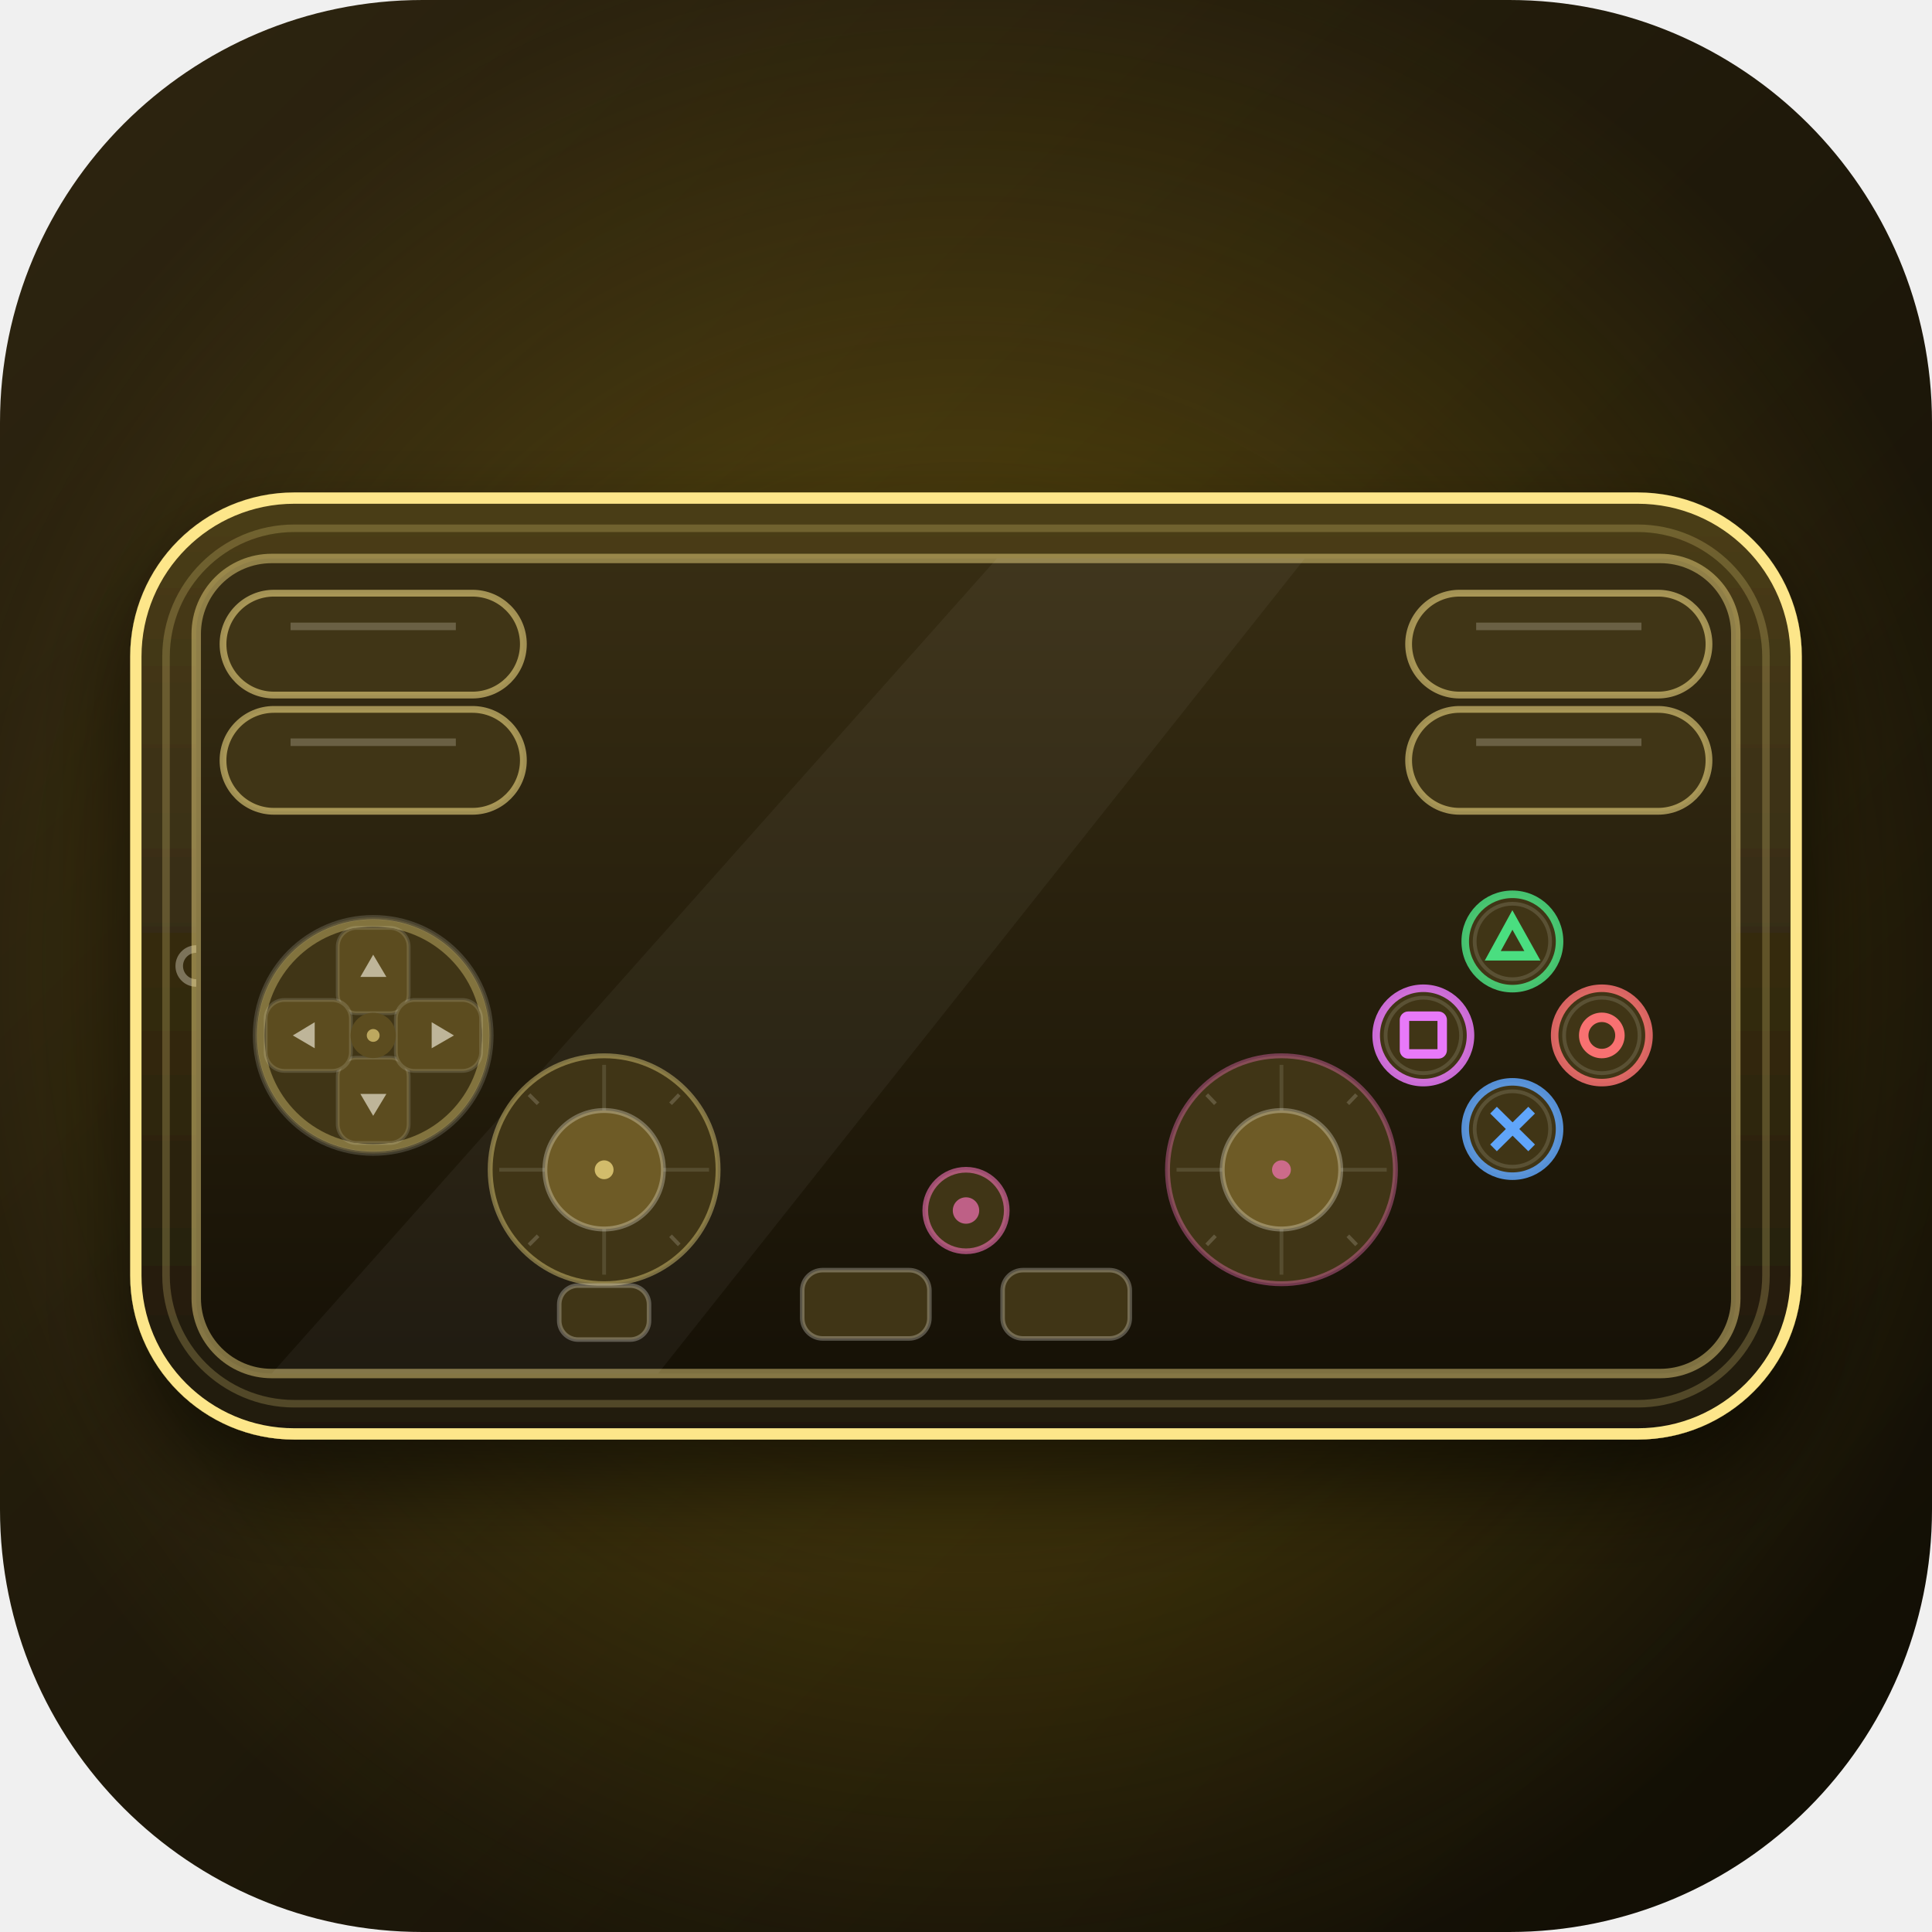
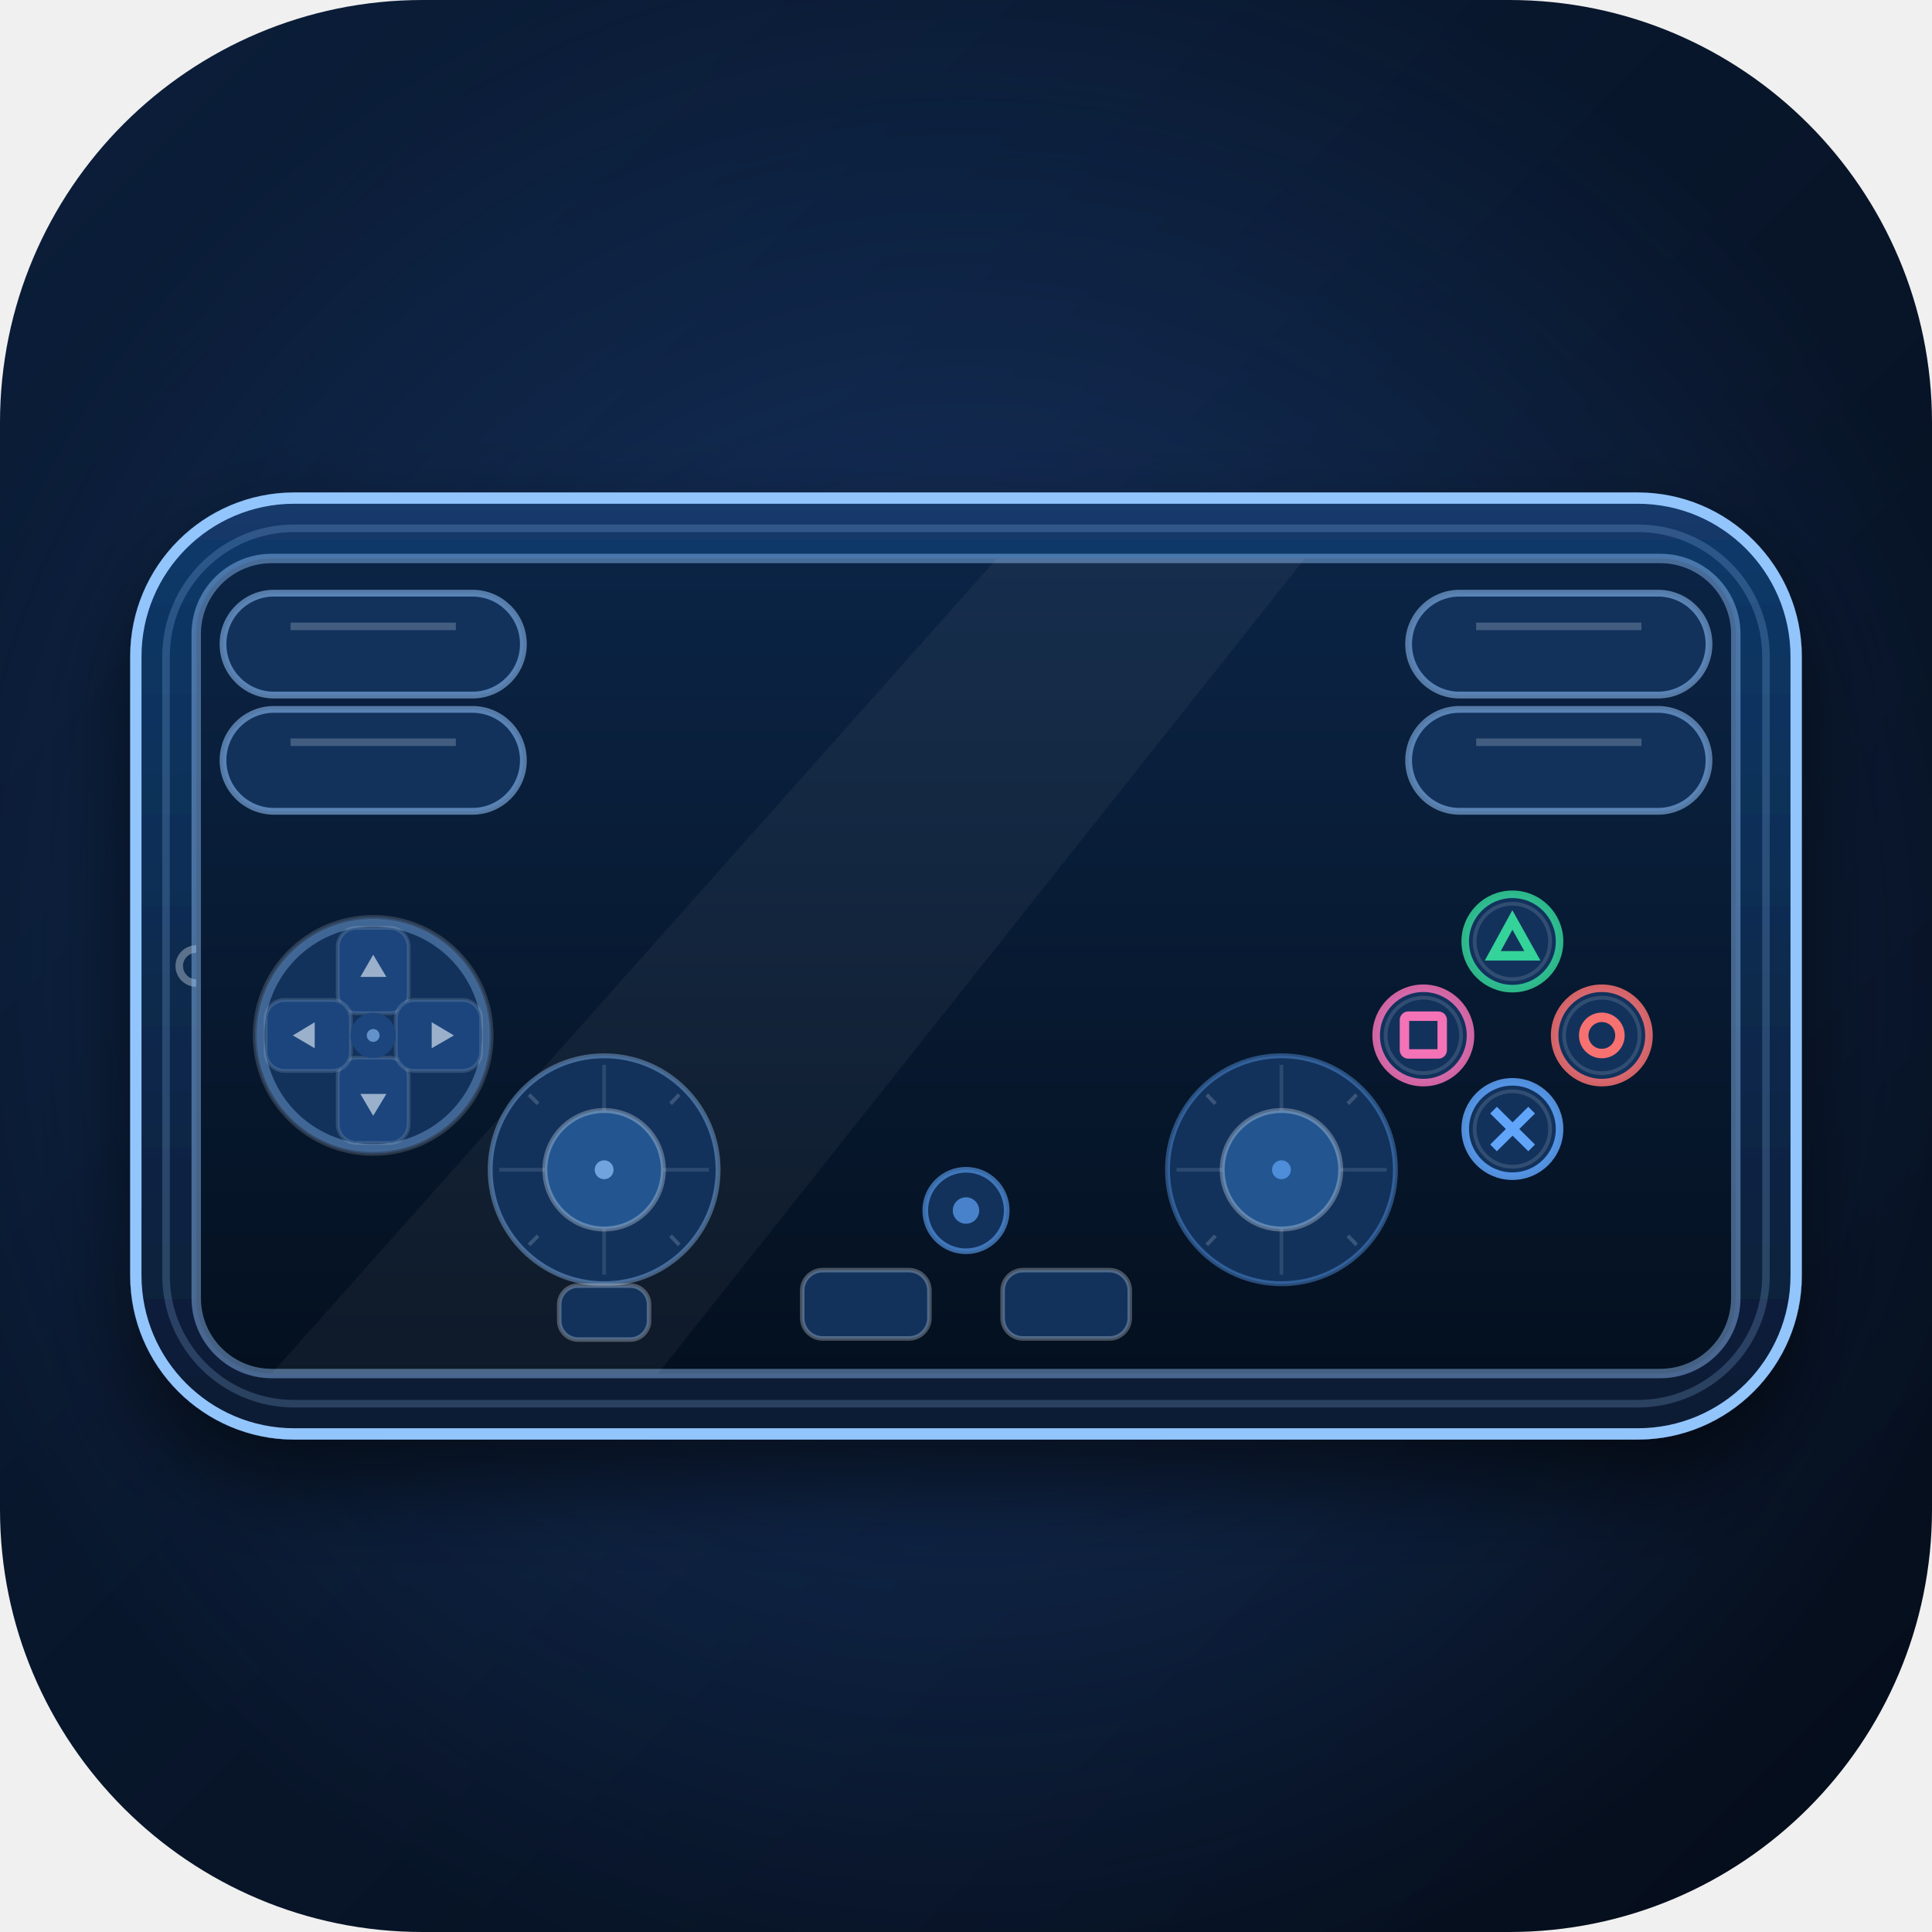
<svg xmlns="http://www.w3.org/2000/svg" viewBox="0 0 512 512" width="512" height="512">
  <defs>
    <linearGradient id="tile" x1="0" y1="0" x2="1" y2="1">
-       <stop offset="0" stop-color="#2E2510" />
-       <stop offset="1" stop-color="#100D04" />
+       <stop offset="0" stop-color="#0B1E3A" />
+       <stop offset="1" stop-color="#050D1A" />
    </linearGradient>
    <linearGradient id="phone" x1="0" y1="0" x2="0" y2="1">
-       <stop offset="0" stop-color="#4A3D18" />
-       <stop offset="1" stop-color="#1F190A" />
+       <stop offset="0" stop-color="#123A6B" />
+       <stop offset="1" stop-color="#071B33" />
    </linearGradient>
    <linearGradient id="scr" x1="0" y1="0" x2="0" y2="1">
-       <stop offset="0" stop-color="#372D13" />
-       <stop offset="1" stop-color="#161106" />
+       <stop offset="0" stop-color="#0B2445" />
+       <stop offset="1" stop-color="#04101F" />
    </linearGradient>
    <radialGradient id="halo" cx="50%" cy="50%" r="55%">
-       <stop offset="0" stop-color="#FACC15" stop-opacity="0.30" />
-       <stop offset="1" stop-color="#FACC15" stop-opacity="0" />
+       <stop offset="0" stop-color="#3B82F6" stop-opacity="0.30" />
+       <stop offset="1" stop-color="#3B82F6" stop-opacity="0" />
    </radialGradient>
    <filter id="shadow" x="-30%" y="-50%" width="160%" height="220%">
      <feDropShadow dx="0" dy="12" stdDeviation="12" flood-color="#000" flood-opacity="0.6" />
    </filter>
  </defs>
  <rect width="512" height="512" rx="112" fill="url(#tile)" />
  <rect width="512" height="512" rx="112" fill="url(#halo)" />
  <g filter="url(#shadow)">
-     <rect x="36.0" y="132.0" width="440.0" height="248.0" rx="42.0" fill="url(#phone)" fill-opacity="1" stroke="#FDE68A" stroke-width="3" stroke-opacity="1" />
+     <rect x="36.0" y="132.0" width="440.0" height="248.0" rx="42.0" fill="url(#phone)" fill-opacity="1" stroke="#93C5FD" stroke-width="3" stroke-opacity="1" />
  </g>
-   <rect x="44.0" y="140.0" width="424.0" height="232.0" rx="34.0" fill="none" stroke="#FDE68A" stroke-width="2" stroke-opacity="0.22" />
-   <circle cx="52.0" cy="256.0" r="4.5" fill="none" stroke="#FFFBEB" stroke-width="2" stroke-opacity="0.35" />
-   <rect x="52.0" y="148.0" width="408.0" height="216.0" rx="20.0" fill="url(#scr)" fill-opacity="1" stroke="#FDE68A" stroke-width="2.5" stroke-opacity="0.45" />
+   <rect x="44.0" y="140.0" width="424.0" height="232.0" rx="34.0" fill="none" stroke="#93C5FD" stroke-width="2" stroke-opacity="0.22" />
+   <circle cx="52.0" cy="256.0" r="4.5" fill="none" stroke="#EFF6FF" stroke-width="2" stroke-opacity="0.35" />
+   <rect x="52.0" y="148.0" width="408.0" height="216.0" rx="20.0" fill="url(#scr)" fill-opacity="1" stroke="#93C5FD" stroke-width="2.5" stroke-opacity="0.45" />
  <polygon points="72.0,364.0 264.2,148.0 345.8,148.0 174.4,364.0" fill="#FFFFFF" fill-opacity="0.045" />
-   <rect x="59.1" y="157.2" width="79.6" height="27.0" rx="13.5" fill="#403516" fill-opacity="1" stroke="#FDE68A" stroke-width="1.8" stroke-opacity="0.55" />
-   <line x1="77.0" y1="166.0" x2="120.8" y2="166.0" stroke="#FFFBEB" stroke-width="2" stroke-opacity="0.22" />
-   <rect x="59.1" y="188.0" width="79.6" height="27.0" rx="13.5" fill="#403516" fill-opacity="1" stroke="#FDE68A" stroke-width="1.8" stroke-opacity="0.55" />
-   <line x1="77.0" y1="196.7" x2="120.8" y2="196.7" stroke="#FFFBEB" stroke-width="2" stroke-opacity="0.22" />
-   <rect x="373.3" y="157.2" width="79.6" height="27.0" rx="13.5" fill="#403516" fill-opacity="1" stroke="#FDE68A" stroke-width="1.8" stroke-opacity="0.55" />
-   <line x1="391.2" y1="166.0" x2="435.0" y2="166.0" stroke="#FFFBEB" stroke-width="2" stroke-opacity="0.22" />
-   <rect x="373.3" y="188.0" width="79.6" height="27.0" rx="13.5" fill="#403516" fill-opacity="1" stroke="#FDE68A" stroke-width="1.8" stroke-opacity="0.55" />
-   <line x1="391.2" y1="196.7" x2="435.0" y2="196.7" stroke="#FFFBEB" stroke-width="2" stroke-opacity="0.22" />
-   <circle cx="98.9" cy="274.4" r="31.3" fill="#403516" fill-opacity="1" stroke="#FFFBEB" stroke-width="1.2" stroke-opacity="0.16" />
-   <circle cx="98.9" cy="274.4" r="29.8" fill="none" stroke="#FDE68A" stroke-width="2" stroke-opacity="0.35" />
-   <rect x="89.5" y="245.9" width="18.8" height="22.6" rx="5.0" fill="#5C4C1F" fill-opacity="1" stroke="#FFFBEB" stroke-width="1" stroke-opacity="0.14" />
-   <rect x="89.5" y="280.3" width="18.8" height="22.6" rx="5.0" fill="#5C4C1F" fill-opacity="1" stroke="#FFFBEB" stroke-width="1" stroke-opacity="0.14" />
-   <rect x="70.4" y="265.0" width="22.6" height="18.8" rx="5.0" fill="#5C4C1F" fill-opacity="1" stroke="#FFFBEB" stroke-width="1" stroke-opacity="0.14" />
-   <rect x="104.9" y="265.0" width="22.6" height="18.8" rx="5.0" fill="#5C4C1F" fill-opacity="1" stroke="#FFFBEB" stroke-width="1" stroke-opacity="0.14" />
-   <polygon points="98.9,253.0 95.5,258.9 102.4,258.9" fill="#FFFBEB" fill-opacity="0.6" />
-   <polygon points="98.9,295.7 95.5,289.9 102.4,289.9" fill="#FFFBEB" fill-opacity="0.6" />
-   <polygon points="77.6,274.4 83.4,270.9 83.4,277.8" fill="#FFFBEB" fill-opacity="0.6" />
-   <polygon points="120.3,274.4 114.4,270.9 114.4,277.8" fill="#FFFBEB" fill-opacity="0.6" />
-   <circle cx="98.9" cy="274.4" r="6.0" fill="#5C4C1F" fill-opacity="1" />
-   <circle cx="98.9" cy="274.4" r="1.7" fill="#FDE68A" fill-opacity="0.6" />
-   <circle cx="160.1" cy="310.0" r="30.2" fill="#403516" fill-opacity="1" stroke="#FDE68A" stroke-width="1.3" stroke-opacity="0.4" />
-   <line x1="132.3" y1="310.0" x2="187.9" y2="310.0" stroke="#FFFBEB" stroke-width="1" stroke-opacity="0.12" />
-   <line x1="160.1" y1="282.2" x2="160.1" y2="337.8" stroke="#FFFBEB" stroke-width="1" stroke-opacity="0.12" />
-   <line x1="177.7" y1="327.5" x2="180.0" y2="329.9" stroke="#FFFBEB" stroke-width="1" stroke-opacity="0.18" />
-   <line x1="142.6" y1="327.5" x2="140.2" y2="329.9" stroke="#FFFBEB" stroke-width="1" stroke-opacity="0.18" />
-   <line x1="142.6" y1="292.5" x2="140.2" y2="290.1" stroke="#FFFBEB" stroke-width="1" stroke-opacity="0.18" />
-   <line x1="177.7" y1="292.5" x2="180.0" y2="290.1" stroke="#FFFBEB" stroke-width="1" stroke-opacity="0.18" />
-   <circle cx="160.1" cy="310.0" r="15.7" fill="#6E5B26" fill-opacity="1" stroke="#FFFBEB" stroke-width="1.3" stroke-opacity="0.3" />
-   <circle cx="160.1" cy="310.0" r="2.5" fill="#FDE68A" fill-opacity="0.7" />
-   <circle cx="339.6" cy="310.0" r="30.2" fill="#403516" fill-opacity="1" stroke="#F472B6" stroke-width="1.3" stroke-opacity="0.4" />
-   <line x1="311.8" y1="310.0" x2="367.5" y2="310.0" stroke="#FFFBEB" stroke-width="1" stroke-opacity="0.12" />
-   <line x1="339.6" y1="282.2" x2="339.6" y2="337.8" stroke="#FFFBEB" stroke-width="1" stroke-opacity="0.12" />
-   <line x1="357.2" y1="327.5" x2="359.5" y2="329.9" stroke="#FFFBEB" stroke-width="1" stroke-opacity="0.18" />
-   <line x1="322.1" y1="327.5" x2="319.8" y2="329.9" stroke="#FFFBEB" stroke-width="1" stroke-opacity="0.18" />
-   <line x1="322.1" y1="292.5" x2="319.8" y2="290.1" stroke="#FFFBEB" stroke-width="1" stroke-opacity="0.18" />
-   <line x1="357.2" y1="292.5" x2="359.5" y2="290.1" stroke="#FFFBEB" stroke-width="1" stroke-opacity="0.18" />
-   <circle cx="339.6" cy="310.0" r="15.7" fill="#6E5B26" fill-opacity="1" stroke="#FFFBEB" stroke-width="1.3" stroke-opacity="0.3" />
-   <circle cx="339.6" cy="310.0" r="2.5" fill="#F472B6" fill-opacity="0.7" />
-   <circle cx="400.8" cy="249.5" r="12.5" fill="#403516" fill-opacity="1" stroke="#4ADE80" stroke-width="2" stroke-opacity="0.85" />
-   <circle cx="400.8" cy="249.5" r="10.0" fill="none" stroke="#FFFBEB" stroke-width="1" stroke-opacity="0.14" />
-   <polygon points="400.8,243.8 406.1,253.3 395.6,253.3" fill="none" stroke="#4ADE80" stroke-width="2.506" />
-   <circle cx="424.5" cy="274.4" r="12.5" fill="#403516" fill-opacity="1" stroke="#F87171" stroke-width="2" stroke-opacity="0.85" />
-   <circle cx="424.5" cy="274.4" r="10.0" fill="none" stroke="#FFFBEB" stroke-width="1" stroke-opacity="0.14" />
+   <rect x="59.1" y="157.2" width="79.6" height="27.0" rx="13.5" fill="#12325C" fill-opacity="1" stroke="#93C5FD" stroke-width="1.8" stroke-opacity="0.55" />
+   <line x1="77.0" y1="166.0" x2="120.8" y2="166.0" stroke="#EFF6FF" stroke-width="2" stroke-opacity="0.22" />
+   <rect x="59.1" y="188.0" width="79.6" height="27.0" rx="13.5" fill="#12325C" fill-opacity="1" stroke="#93C5FD" stroke-width="1.8" stroke-opacity="0.55" />
+   <line x1="77.0" y1="196.7" x2="120.8" y2="196.7" stroke="#EFF6FF" stroke-width="2" stroke-opacity="0.22" />
+   <rect x="373.3" y="157.2" width="79.6" height="27.0" rx="13.5" fill="#12325C" fill-opacity="1" stroke="#93C5FD" stroke-width="1.8" stroke-opacity="0.55" />
+   <line x1="391.2" y1="166.0" x2="435.0" y2="166.0" stroke="#EFF6FF" stroke-width="2" stroke-opacity="0.22" />
+   <rect x="373.3" y="188.0" width="79.6" height="27.0" rx="13.5" fill="#12325C" fill-opacity="1" stroke="#93C5FD" stroke-width="1.8" stroke-opacity="0.55" />
+   <line x1="391.2" y1="196.7" x2="435.0" y2="196.7" stroke="#EFF6FF" stroke-width="2" stroke-opacity="0.22" />
+   <circle cx="98.9" cy="274.4" r="31.3" fill="#12325C" fill-opacity="1" stroke="#EFF6FF" stroke-width="1.2" stroke-opacity="0.16" />
+   <circle cx="98.9" cy="274.4" r="29.8" fill="none" stroke="#93C5FD" stroke-width="2" stroke-opacity="0.35" />
+   <rect x="89.5" y="245.9" width="18.8" height="22.6" rx="5.0" fill="#1B457C" fill-opacity="1" stroke="#EFF6FF" stroke-width="1" stroke-opacity="0.14" />
+   <rect x="89.5" y="280.3" width="18.8" height="22.6" rx="5.0" fill="#1B457C" fill-opacity="1" stroke="#EFF6FF" stroke-width="1" stroke-opacity="0.14" />
+   <rect x="70.4" y="265.0" width="22.6" height="18.8" rx="5.0" fill="#1B457C" fill-opacity="1" stroke="#EFF6FF" stroke-width="1" stroke-opacity="0.14" />
+   <rect x="104.9" y="265.0" width="22.6" height="18.8" rx="5.0" fill="#1B457C" fill-opacity="1" stroke="#EFF6FF" stroke-width="1" stroke-opacity="0.14" />
+   <polygon points="98.9,253.0 95.5,258.9 102.4,258.9" fill="#EFF6FF" fill-opacity="0.6" />
+   <polygon points="98.9,295.7 95.5,289.9 102.4,289.9" fill="#EFF6FF" fill-opacity="0.6" />
+   <polygon points="77.6,274.4 83.4,270.9 83.4,277.8" fill="#EFF6FF" fill-opacity="0.6" />
+   <polygon points="120.3,274.4 114.4,270.9 114.4,277.8" fill="#EFF6FF" fill-opacity="0.6" />
+   <circle cx="98.9" cy="274.4" r="6.0" fill="#1B457C" fill-opacity="1" />
+   <circle cx="98.9" cy="274.4" r="1.7" fill="#93C5FD" fill-opacity="0.6" />
+   <circle cx="160.1" cy="310.0" r="30.2" fill="#12325C" fill-opacity="1" stroke="#93C5FD" stroke-width="1.3" stroke-opacity="0.4" />
+   <line x1="132.3" y1="310.0" x2="187.9" y2="310.0" stroke="#EFF6FF" stroke-width="1" stroke-opacity="0.12" />
+   <line x1="160.1" y1="282.2" x2="160.1" y2="337.8" stroke="#EFF6FF" stroke-width="1" stroke-opacity="0.12" />
+   <line x1="177.7" y1="327.5" x2="180.0" y2="329.9" stroke="#EFF6FF" stroke-width="1" stroke-opacity="0.18" />
+   <line x1="142.6" y1="327.5" x2="140.2" y2="329.9" stroke="#EFF6FF" stroke-width="1" stroke-opacity="0.18" />
+   <line x1="142.6" y1="292.5" x2="140.2" y2="290.1" stroke="#EFF6FF" stroke-width="1" stroke-opacity="0.18" />
+   <line x1="177.7" y1="292.5" x2="180.0" y2="290.1" stroke="#EFF6FF" stroke-width="1" stroke-opacity="0.18" />
+   <circle cx="160.1" cy="310.0" r="15.7" fill="#235690" fill-opacity="1" stroke="#EFF6FF" stroke-width="1.3" stroke-opacity="0.3" />
+   <circle cx="160.1" cy="310.0" r="2.5" fill="#93C5FD" fill-opacity="0.7" />
+   <circle cx="339.6" cy="310.0" r="30.2" fill="#12325C" fill-opacity="1" stroke="#60A5FA" stroke-width="1.3" stroke-opacity="0.4" />
+   <line x1="311.8" y1="310.0" x2="367.5" y2="310.0" stroke="#EFF6FF" stroke-width="1" stroke-opacity="0.12" />
+   <line x1="339.6" y1="282.2" x2="339.6" y2="337.8" stroke="#EFF6FF" stroke-width="1" stroke-opacity="0.12" />
+   <line x1="357.2" y1="327.5" x2="359.5" y2="329.9" stroke="#EFF6FF" stroke-width="1" stroke-opacity="0.18" />
+   <line x1="322.1" y1="327.5" x2="319.8" y2="329.9" stroke="#EFF6FF" stroke-width="1" stroke-opacity="0.18" />
+   <line x1="322.1" y1="292.5" x2="319.8" y2="290.1" stroke="#EFF6FF" stroke-width="1" stroke-opacity="0.18" />
+   <line x1="357.2" y1="292.5" x2="359.5" y2="290.1" stroke="#EFF6FF" stroke-width="1" stroke-opacity="0.18" />
+   <circle cx="339.6" cy="310.0" r="15.7" fill="#235690" fill-opacity="1" stroke="#EFF6FF" stroke-width="1.3" stroke-opacity="0.3" />
+   <circle cx="339.6" cy="310.0" r="2.5" fill="#60A5FA" fill-opacity="0.7" />
+   <circle cx="400.8" cy="249.5" r="12.5" fill="#12325C" fill-opacity="1" stroke="#34D399" stroke-width="2" stroke-opacity="0.85" />
+   <circle cx="400.8" cy="249.5" r="10.0" fill="none" stroke="#EFF6FF" stroke-width="1" stroke-opacity="0.14" />
+   <polygon points="400.8,243.8 406.1,253.3 395.6,253.3" fill="none" stroke="#34D399" stroke-width="2.506" />
+   <circle cx="424.5" cy="274.4" r="12.5" fill="#12325C" fill-opacity="1" stroke="#F87171" stroke-width="2" stroke-opacity="0.85" />
+   <circle cx="424.5" cy="274.4" r="10.0" fill="none" stroke="#EFF6FF" stroke-width="1" stroke-opacity="0.14" />
  <circle cx="424.5" cy="274.4" r="4.8" fill="none" stroke="#F87171" stroke-width="2.506" stroke-opacity="1" />
-   <circle cx="400.8" cy="299.2" r="12.5" fill="#403516" fill-opacity="1" stroke="#60A5FA" stroke-width="2" stroke-opacity="0.85" />
-   <circle cx="400.8" cy="299.2" r="10.0" fill="none" stroke="#FFFBEB" stroke-width="1" stroke-opacity="0.14" />
+   <circle cx="400.8" cy="299.2" r="12.5" fill="#12325C" fill-opacity="1" stroke="#60A5FA" stroke-width="2" stroke-opacity="0.85" />
+   <circle cx="400.8" cy="299.2" r="10.0" fill="none" stroke="#EFF6FF" stroke-width="1" stroke-opacity="0.14" />
  <line x1="395.8" y1="294.2" x2="405.9" y2="304.2" stroke="#60A5FA" stroke-width="2.506" stroke-opacity="1" />
  <line x1="405.9" y1="294.2" x2="395.8" y2="304.2" stroke="#60A5FA" stroke-width="2.506" stroke-opacity="1" />
-   <circle cx="377.2" cy="274.4" r="12.5" fill="#403516" fill-opacity="1" stroke="#E879F9" stroke-width="2" stroke-opacity="0.85" />
-   <circle cx="377.2" cy="274.4" r="10.0" fill="none" stroke="#FFFBEB" stroke-width="1" stroke-opacity="0.14" />
-   <rect x="372.2" y="269.3" width="10.0" height="10.0" rx="1.0" fill="none" stroke="#E879F9" stroke-width="2.506" stroke-opacity="1" />
-   <rect x="212.6" y="336.6" width="33.7" height="18.1" rx="5.4" fill="#403516" fill-opacity="1" stroke="#FFFBEB" stroke-width="1.2" stroke-opacity="0.28" />
-   <rect x="265.7" y="336.6" width="33.7" height="18.1" rx="5.4" fill="#403516" fill-opacity="1" stroke="#FFFBEB" stroke-width="1.2" stroke-opacity="0.28" />
-   <circle cx="256.0" cy="320.8" r="10.8" fill="#403516" fill-opacity="1" stroke="#F472B6" stroke-width="1.5" stroke-opacity="0.6" />
-   <circle cx="256.0" cy="320.8" r="3.5" fill="#F472B6" fill-opacity="0.7" />
-   <rect x="148.2" y="340.7" width="23.8" height="14.3" rx="5.0" fill="#403516" fill-opacity="1" stroke="#FFFBEB" stroke-width="1.2" stroke-opacity="0.28" />
+   <circle cx="377.2" cy="274.4" r="12.5" fill="#12325C" fill-opacity="1" stroke="#F472B6" stroke-width="2" stroke-opacity="0.85" />
+   <circle cx="377.2" cy="274.4" r="10.0" fill="none" stroke="#EFF6FF" stroke-width="1" stroke-opacity="0.14" />
+   <rect x="372.2" y="269.3" width="10.0" height="10.0" rx="1.0" fill="none" stroke="#F472B6" stroke-width="2.506" stroke-opacity="1" />
+   <rect x="212.6" y="336.6" width="33.7" height="18.1" rx="5.4" fill="#12325C" fill-opacity="1" stroke="#EFF6FF" stroke-width="1.2" stroke-opacity="0.28" />
+   <rect x="265.7" y="336.6" width="33.7" height="18.1" rx="5.4" fill="#12325C" fill-opacity="1" stroke="#EFF6FF" stroke-width="1.2" stroke-opacity="0.28" />
+   <circle cx="256.0" cy="320.8" r="10.8" fill="#12325C" fill-opacity="1" stroke="#60A5FA" stroke-width="1.5" stroke-opacity="0.6" />
+   <circle cx="256.0" cy="320.8" r="3.5" fill="#60A5FA" fill-opacity="0.7" />
+   <rect x="148.2" y="340.7" width="23.8" height="14.3" rx="5.0" fill="#12325C" fill-opacity="1" stroke="#EFF6FF" stroke-width="1.2" stroke-opacity="0.28" />
</svg>
